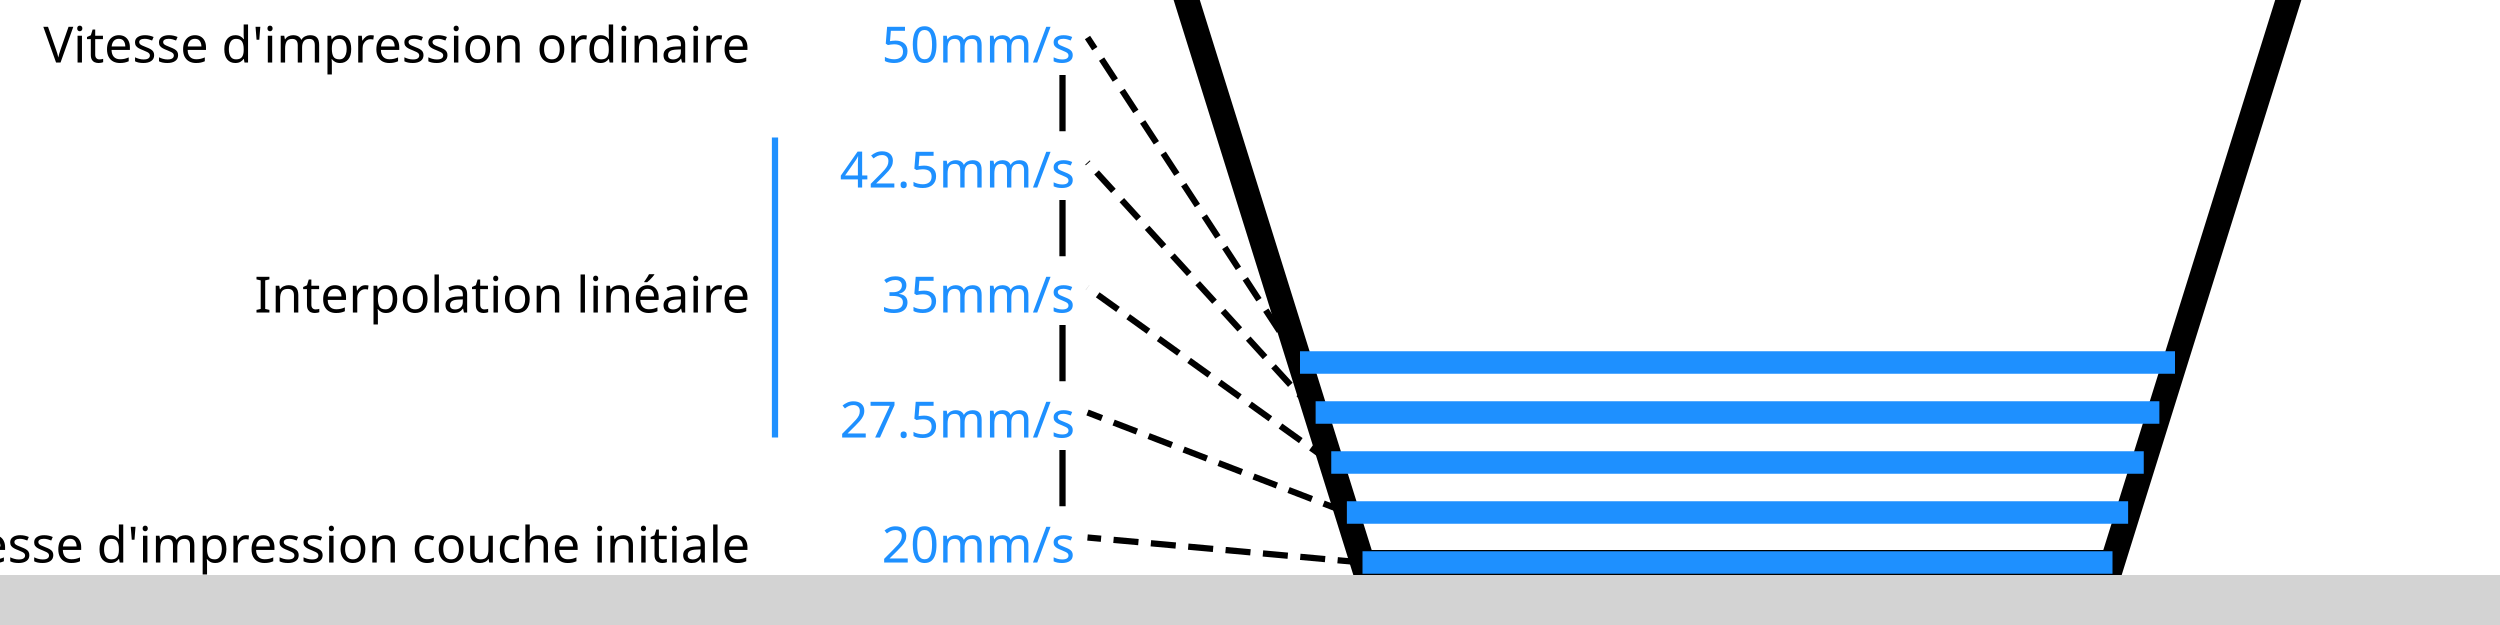
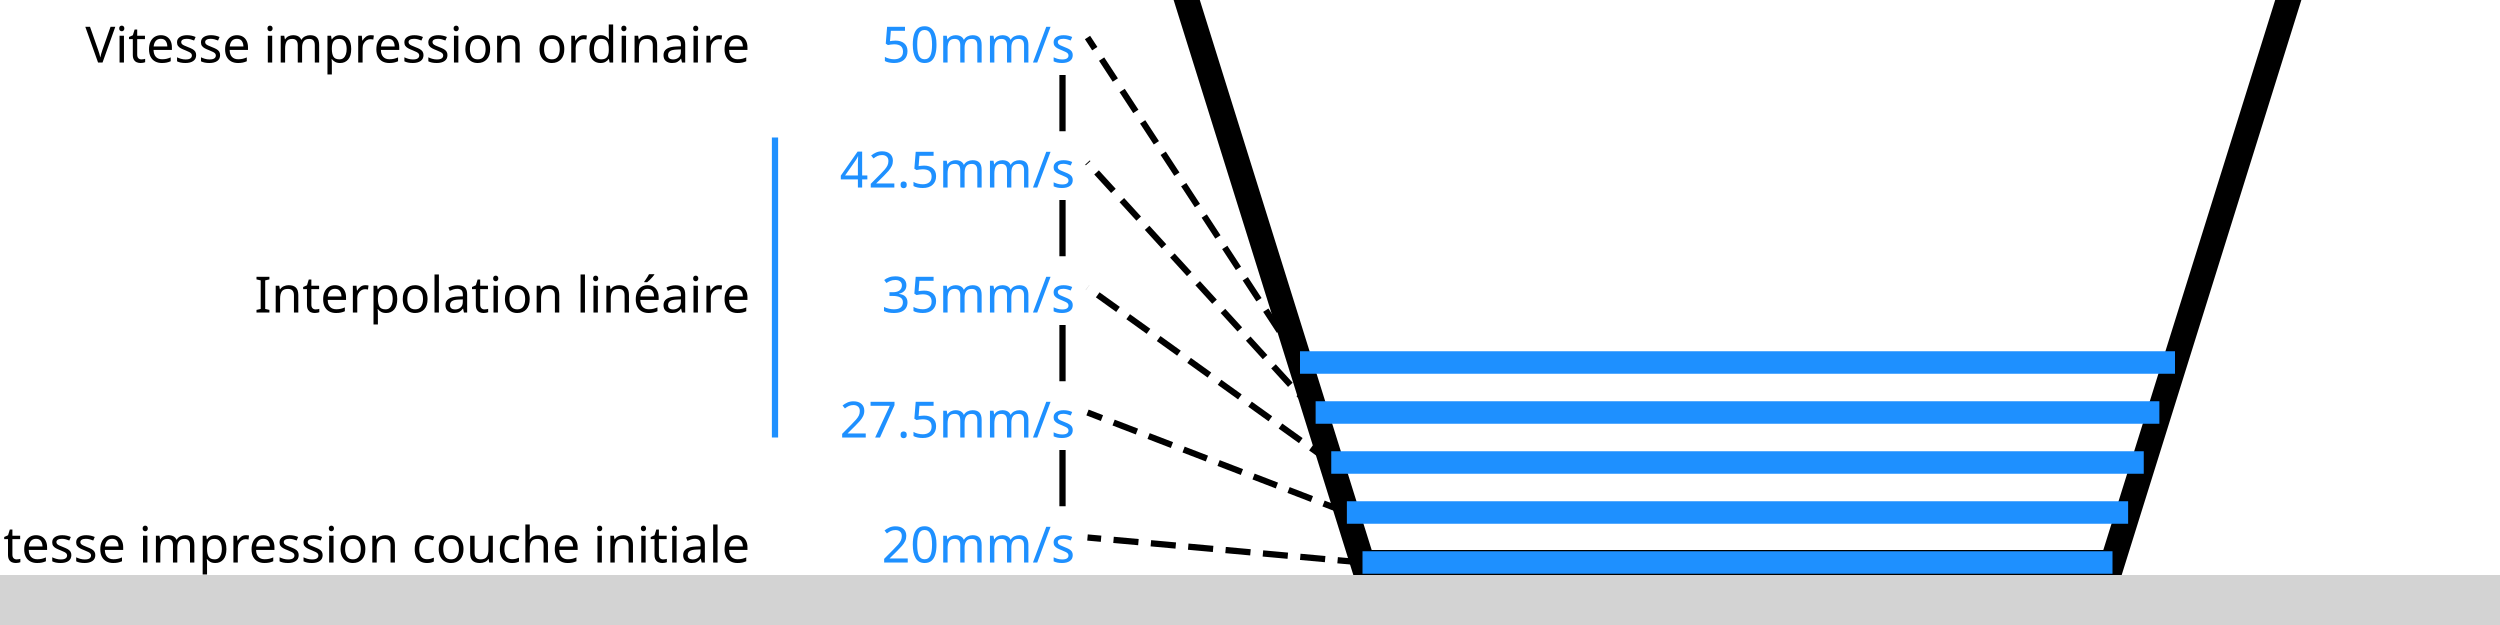
<svg xmlns="http://www.w3.org/2000/svg" width="2000" height="500">
  <path d="M790,-510 l300,960 h600 l300,-960" fill="none" stroke="black" stroke-width="20" />
  <line x1="0" y1="480" x2="2000" y2="480" stroke="lightgrey" stroke-width="40" />
  <g font-family="sans-serif" font-size="40px" text-anchor="end">
-     <text x="600" y="450">Vitesse d'impression couche initiale</text>
+     <text x="600" y="450">Vitesse impression couche initiale</text>
    <text x="600" y="250">Interpolation linéaire</text>
-     <text x="600" y="50">Vitesse d'impression ordinaire</text>
+     <text x="600" y="50">Vitesse impression ordinaire</text>
    <g fill="dodgerblue">
      <text x="860" y="450">20mm/s</text>
      <text x="860" y="350">27.5mm/s</text>
      <text x="860" y="250">35mm/s</text>
      <text x="860" y="150">42.5mm/s</text>
      <text x="860" y="50">50mm/s</text>
    </g>
  </g>
  <line x1="620" y1="110" x2="620" y2="350" stroke="dodgerblue" stroke-width="5" />
  <g stroke="black" stroke-width="5">
    <line x1="850" y1="405" x2="850" y2="360" />
    <line x1="850" y1="305" x2="850" y2="260" />
    <line x1="850" y1="205" x2="850" y2="160" />
    <line x1="850" y1="105" x2="850" y2="60" />
  </g>
  <g stroke="black" stroke-width="5" stroke-dasharray="20 10">
    <line x1="1090" y1="450" x2="870" y2="430" />
    <line x1="1077.5" y1="410" x2="870" y2="330" />
    <line x1="1065" y1="370" x2="870" y2="230" />
    <line x1="1052.5" y1="330" x2="870" y2="130" />
    <line x1="1040" y1="290" x2="870" y2="30" />
  </g>
  <g stroke="dodgerblue" stroke-width="18">
    <line x1="1090" y1="450" x2="1690" y2="450" />
    <line x1="1077.5" y1="410" x2="1702.5" y2="410" />
    <line x1="1065" y1="370" x2="1715" y2="370" />
    <line x1="1052.5" y1="330" x2="1727.5" y2="330" />
    <line x1="1040" y1="290" x2="1740" y2="290" />
  </g>
</svg>
